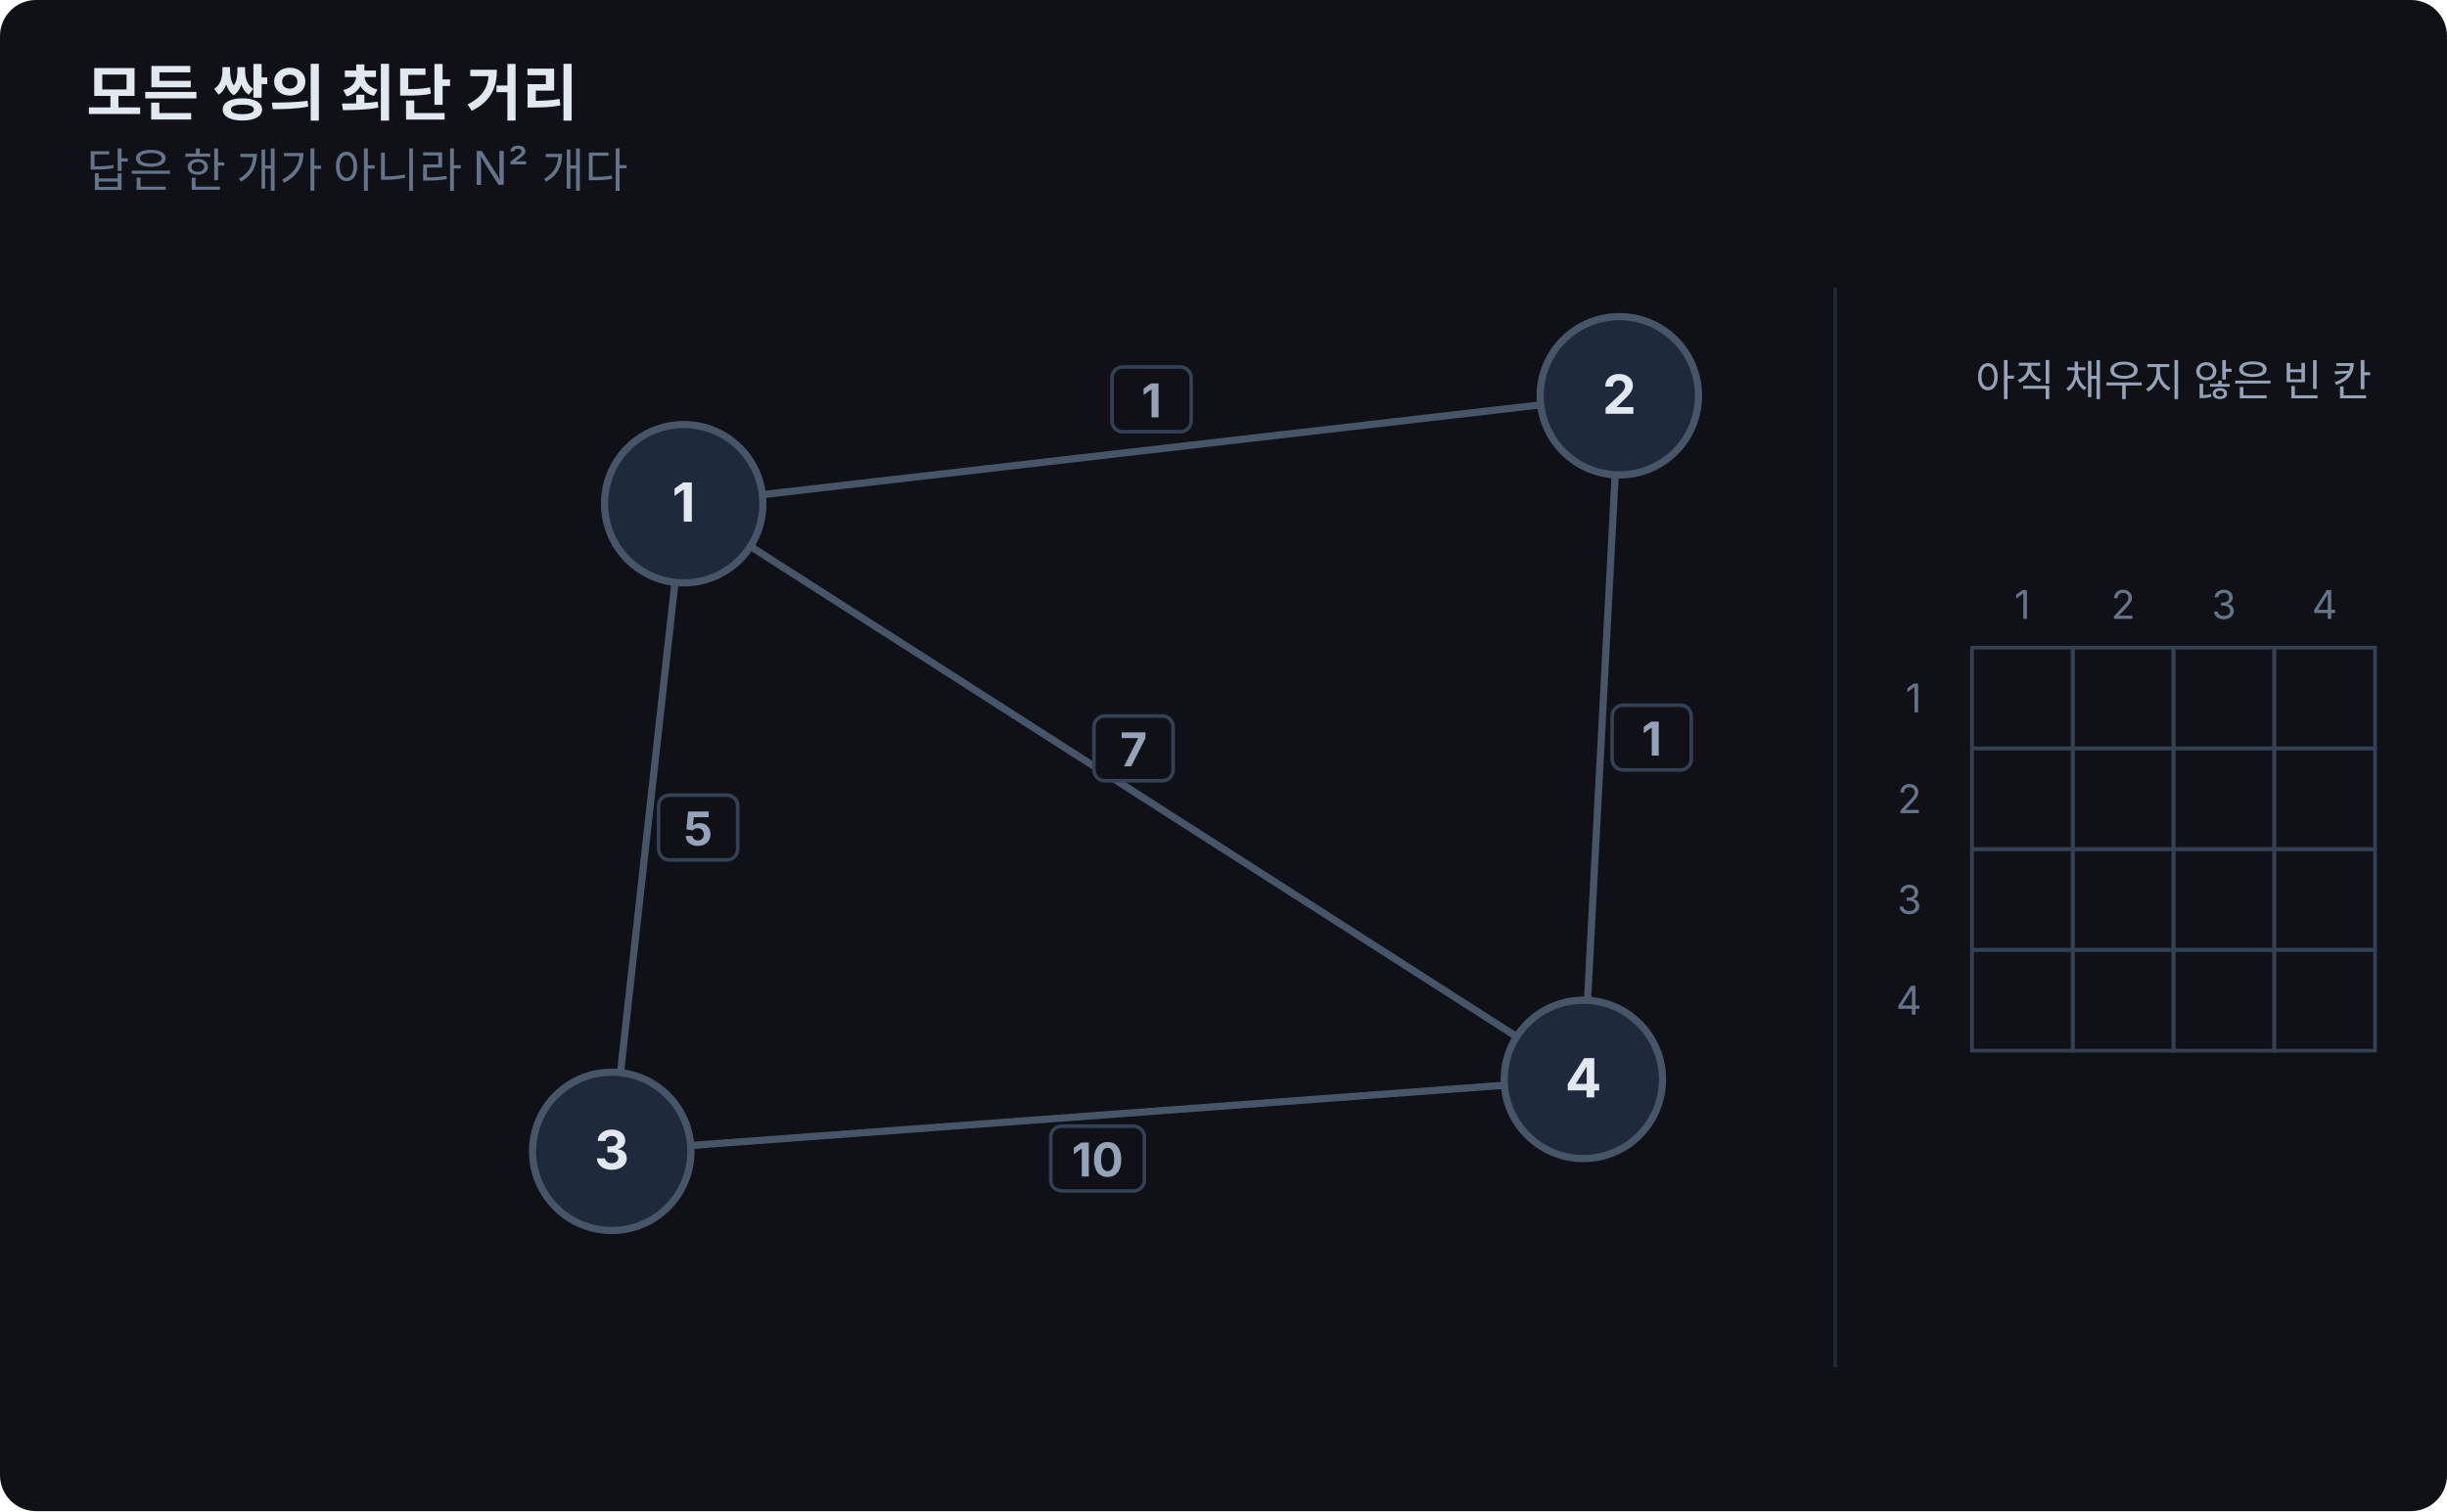
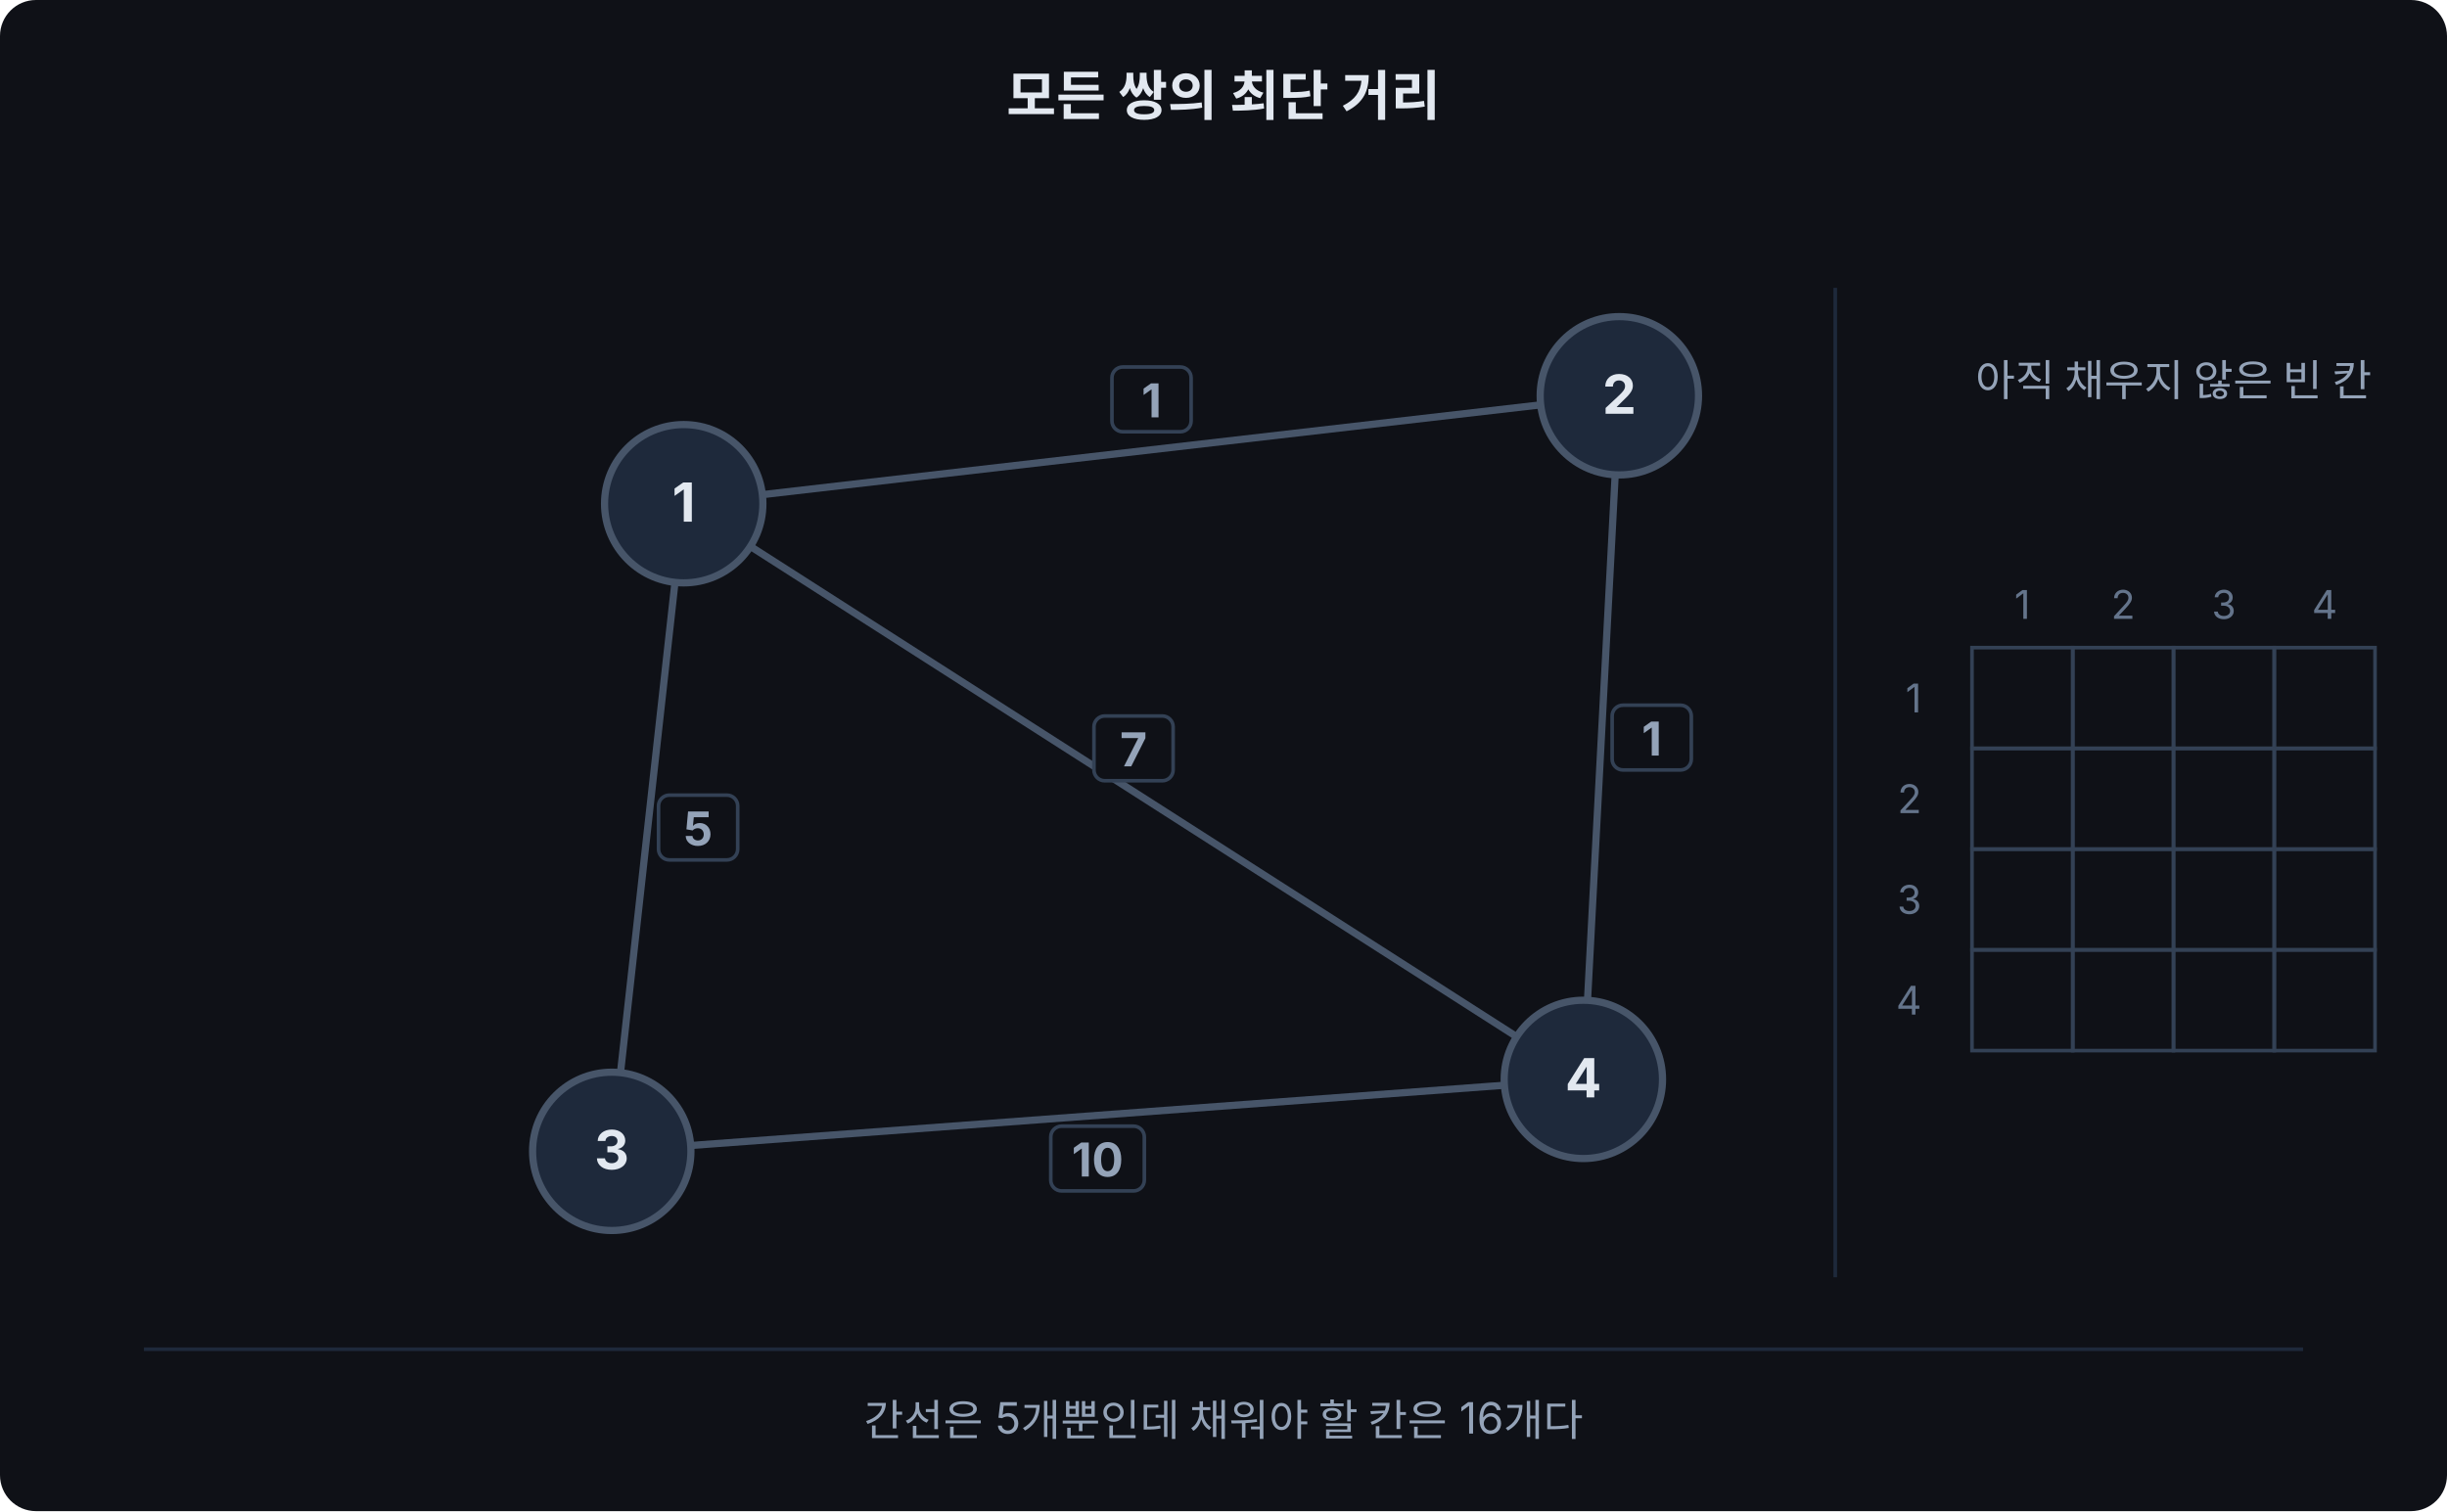
<svg xmlns="http://www.w3.org/2000/svg" viewBox="0 0 680 420" width="1020" height="630" font-family="system-ui,-apple-system,sans-serif">
  <rect width="680" height="420" rx="10" fill="#0f1117" />
-   <text x="24" y="32" fill="#e2e8f0" font-size="17" font-weight="700">모든 쌍의 최단 거리</text>
-   <text x="24" y="52" fill="#64748b" font-size="13">답은 한 개가 아니라 N² 개다</text>
-   <line x1="510" y1="80" x2="510" y2="380" stroke="#1e293b" stroke-width="1" />
+   <text x="340" y="32" text-anchor="middle" fill="#e2e8f0" font-size="15" font-weight="600">모든 쌍의 최단 거리</text>
+   <line x1="510" y1="80" x2="510" y2="355" stroke="#1e293b" stroke-width="1" />
  <line x1="190" y1="140" x2="450" y2="110" stroke="#475569" stroke-width="2" />
  <line x1="190" y1="140" x2="170" y2="320" stroke="#475569" stroke-width="2" />
  <line x1="190" y1="140" x2="440" y2="300" stroke="#475569" stroke-width="2" />
  <line x1="450" y1="110" x2="440" y2="300" stroke="#475569" stroke-width="2" />
  <line x1="170" y1="320" x2="440" y2="300" stroke="#475569" stroke-width="2" />
  <rect x="309" y="102" width="22" height="18" rx="3" fill="#0f1117" stroke="#334155" />
  <text x="320" y="116" text-anchor="middle" fill="#94a3b8" font-size="13" font-weight="700">1</text>
  <rect x="183" y="221" width="22" height="18" rx="3" fill="#0f1117" stroke="#334155" />
  <text x="194" y="235" text-anchor="middle" fill="#94a3b8" font-size="13" font-weight="700">5</text>
  <rect x="304" y="199" width="22" height="18" rx="3" fill="#0f1117" stroke="#334155" />
  <text x="315" y="213" text-anchor="middle" fill="#94a3b8" font-size="13" font-weight="700">7</text>
  <rect x="448" y="196" width="22" height="18" rx="3" fill="#0f1117" stroke="#334155" />
  <text x="459" y="210" text-anchor="middle" fill="#94a3b8" font-size="13" font-weight="700">1</text>
  <rect x="292" y="313" width="26" height="18" rx="3" fill="#0f1117" stroke="#334155" />
  <text x="305" y="327" text-anchor="middle" fill="#94a3b8" font-size="13" font-weight="700">10</text>
  <circle cx="190" cy="140" r="22" fill="#1e293b" stroke="#475569" stroke-width="2" />
  <text x="190" y="145" text-anchor="middle" fill="#e2e8f0" font-size="15" font-weight="700">1</text>
  <circle cx="450" cy="110" r="22" fill="#1e293b" stroke="#475569" stroke-width="2" />
  <text x="450" y="115" text-anchor="middle" fill="#e2e8f0" font-size="15" font-weight="700">2</text>
  <circle cx="170" cy="320" r="22" fill="#1e293b" stroke="#475569" stroke-width="2" />
  <text x="170" y="325" text-anchor="middle" fill="#e2e8f0" font-size="15" font-weight="700">3</text>
  <circle cx="440" cy="300" r="22" fill="#1e293b" stroke="#475569" stroke-width="2" />
  <text x="440" y="305" text-anchor="middle" fill="#e2e8f0" font-size="15" font-weight="700">4</text>
  <text x="604" y="110" text-anchor="middle" fill="#94a3b8" font-size="12">아직 채우지 않은 빈 칸</text>
  <text x="562" y="172" text-anchor="middle" fill="#64748b" font-size="11">1</text>
  <text x="590" y="172" text-anchor="middle" fill="#64748b" font-size="11">2</text>
  <text x="618" y="172" text-anchor="middle" fill="#64748b" font-size="11">3</text>
  <text x="646" y="172" text-anchor="middle" fill="#64748b" font-size="11">4</text>
  <text x="534" y="198" text-anchor="end" fill="#64748b" font-size="11">1</text>
  <text x="534" y="226" text-anchor="end" fill="#64748b" font-size="11">2</text>
  <text x="534" y="254" text-anchor="end" fill="#64748b" font-size="11">3</text>
  <text x="534" y="282" text-anchor="end" fill="#64748b" font-size="11">4</text>
  <g fill="none" stroke="#334155" stroke-width="1">
    <rect x="548" y="180" width="28" height="28" />
    <rect x="576" y="180" width="28" height="28" />
    <rect x="604" y="180" width="28" height="28" />
    <rect x="632" y="180" width="28" height="28" />
    <rect x="548" y="208" width="28" height="28" />
    <rect x="576" y="208" width="28" height="28" />
    <rect x="604" y="208" width="28" height="28" />
    <rect x="632" y="208" width="28" height="28" />
    <rect x="548" y="236" width="28" height="28" />
    <rect x="576" y="236" width="28" height="28" />
    <rect x="604" y="236" width="28" height="28" />
    <rect x="632" y="236" width="28" height="28" />
    <rect x="548" y="264" width="28" height="28" />
    <rect x="576" y="264" width="28" height="28" />
    <rect x="604" y="264" width="28" height="28" />
    <rect x="632" y="264" width="28" height="28" />
  </g>
+   <line x1="40" y1="375" x2="640" y2="375" stroke="#1e293b" stroke-width="1" />
+   <text x="340" y="399" text-anchor="middle" fill="#94a3b8" font-size="12">간선은 5개뿐인데 채워야 할 칸은 16개다</text>
</svg>
